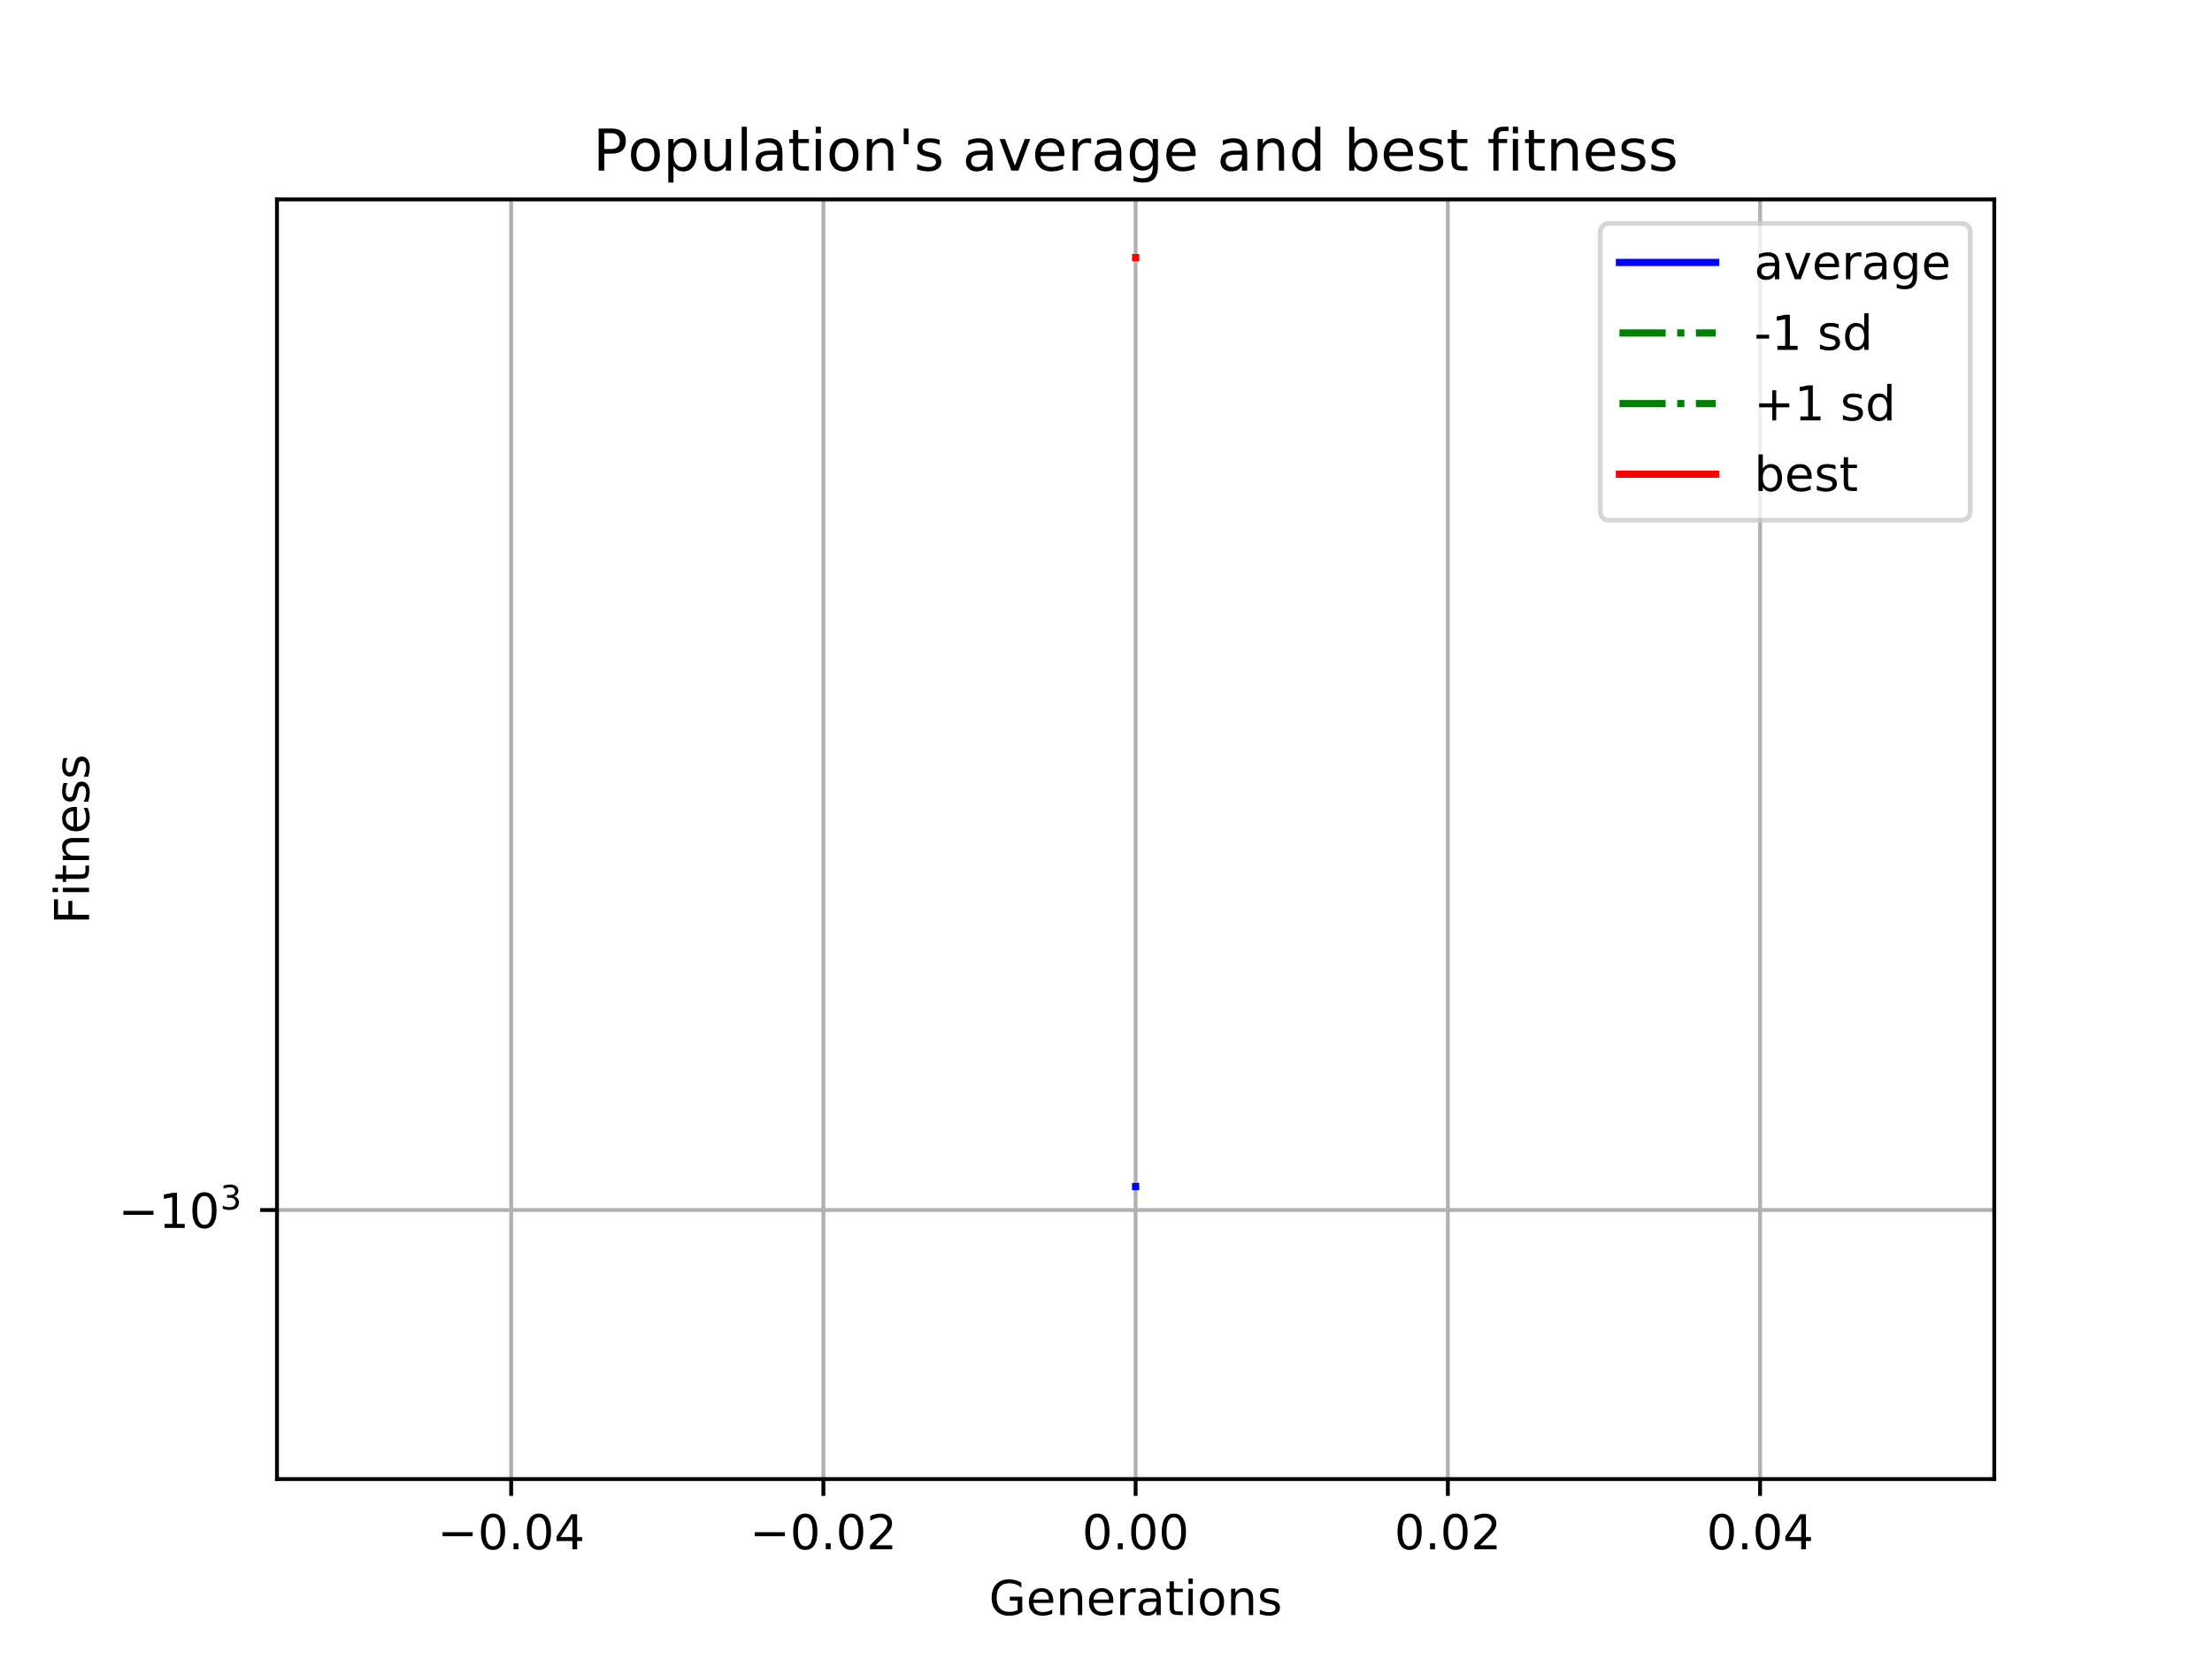
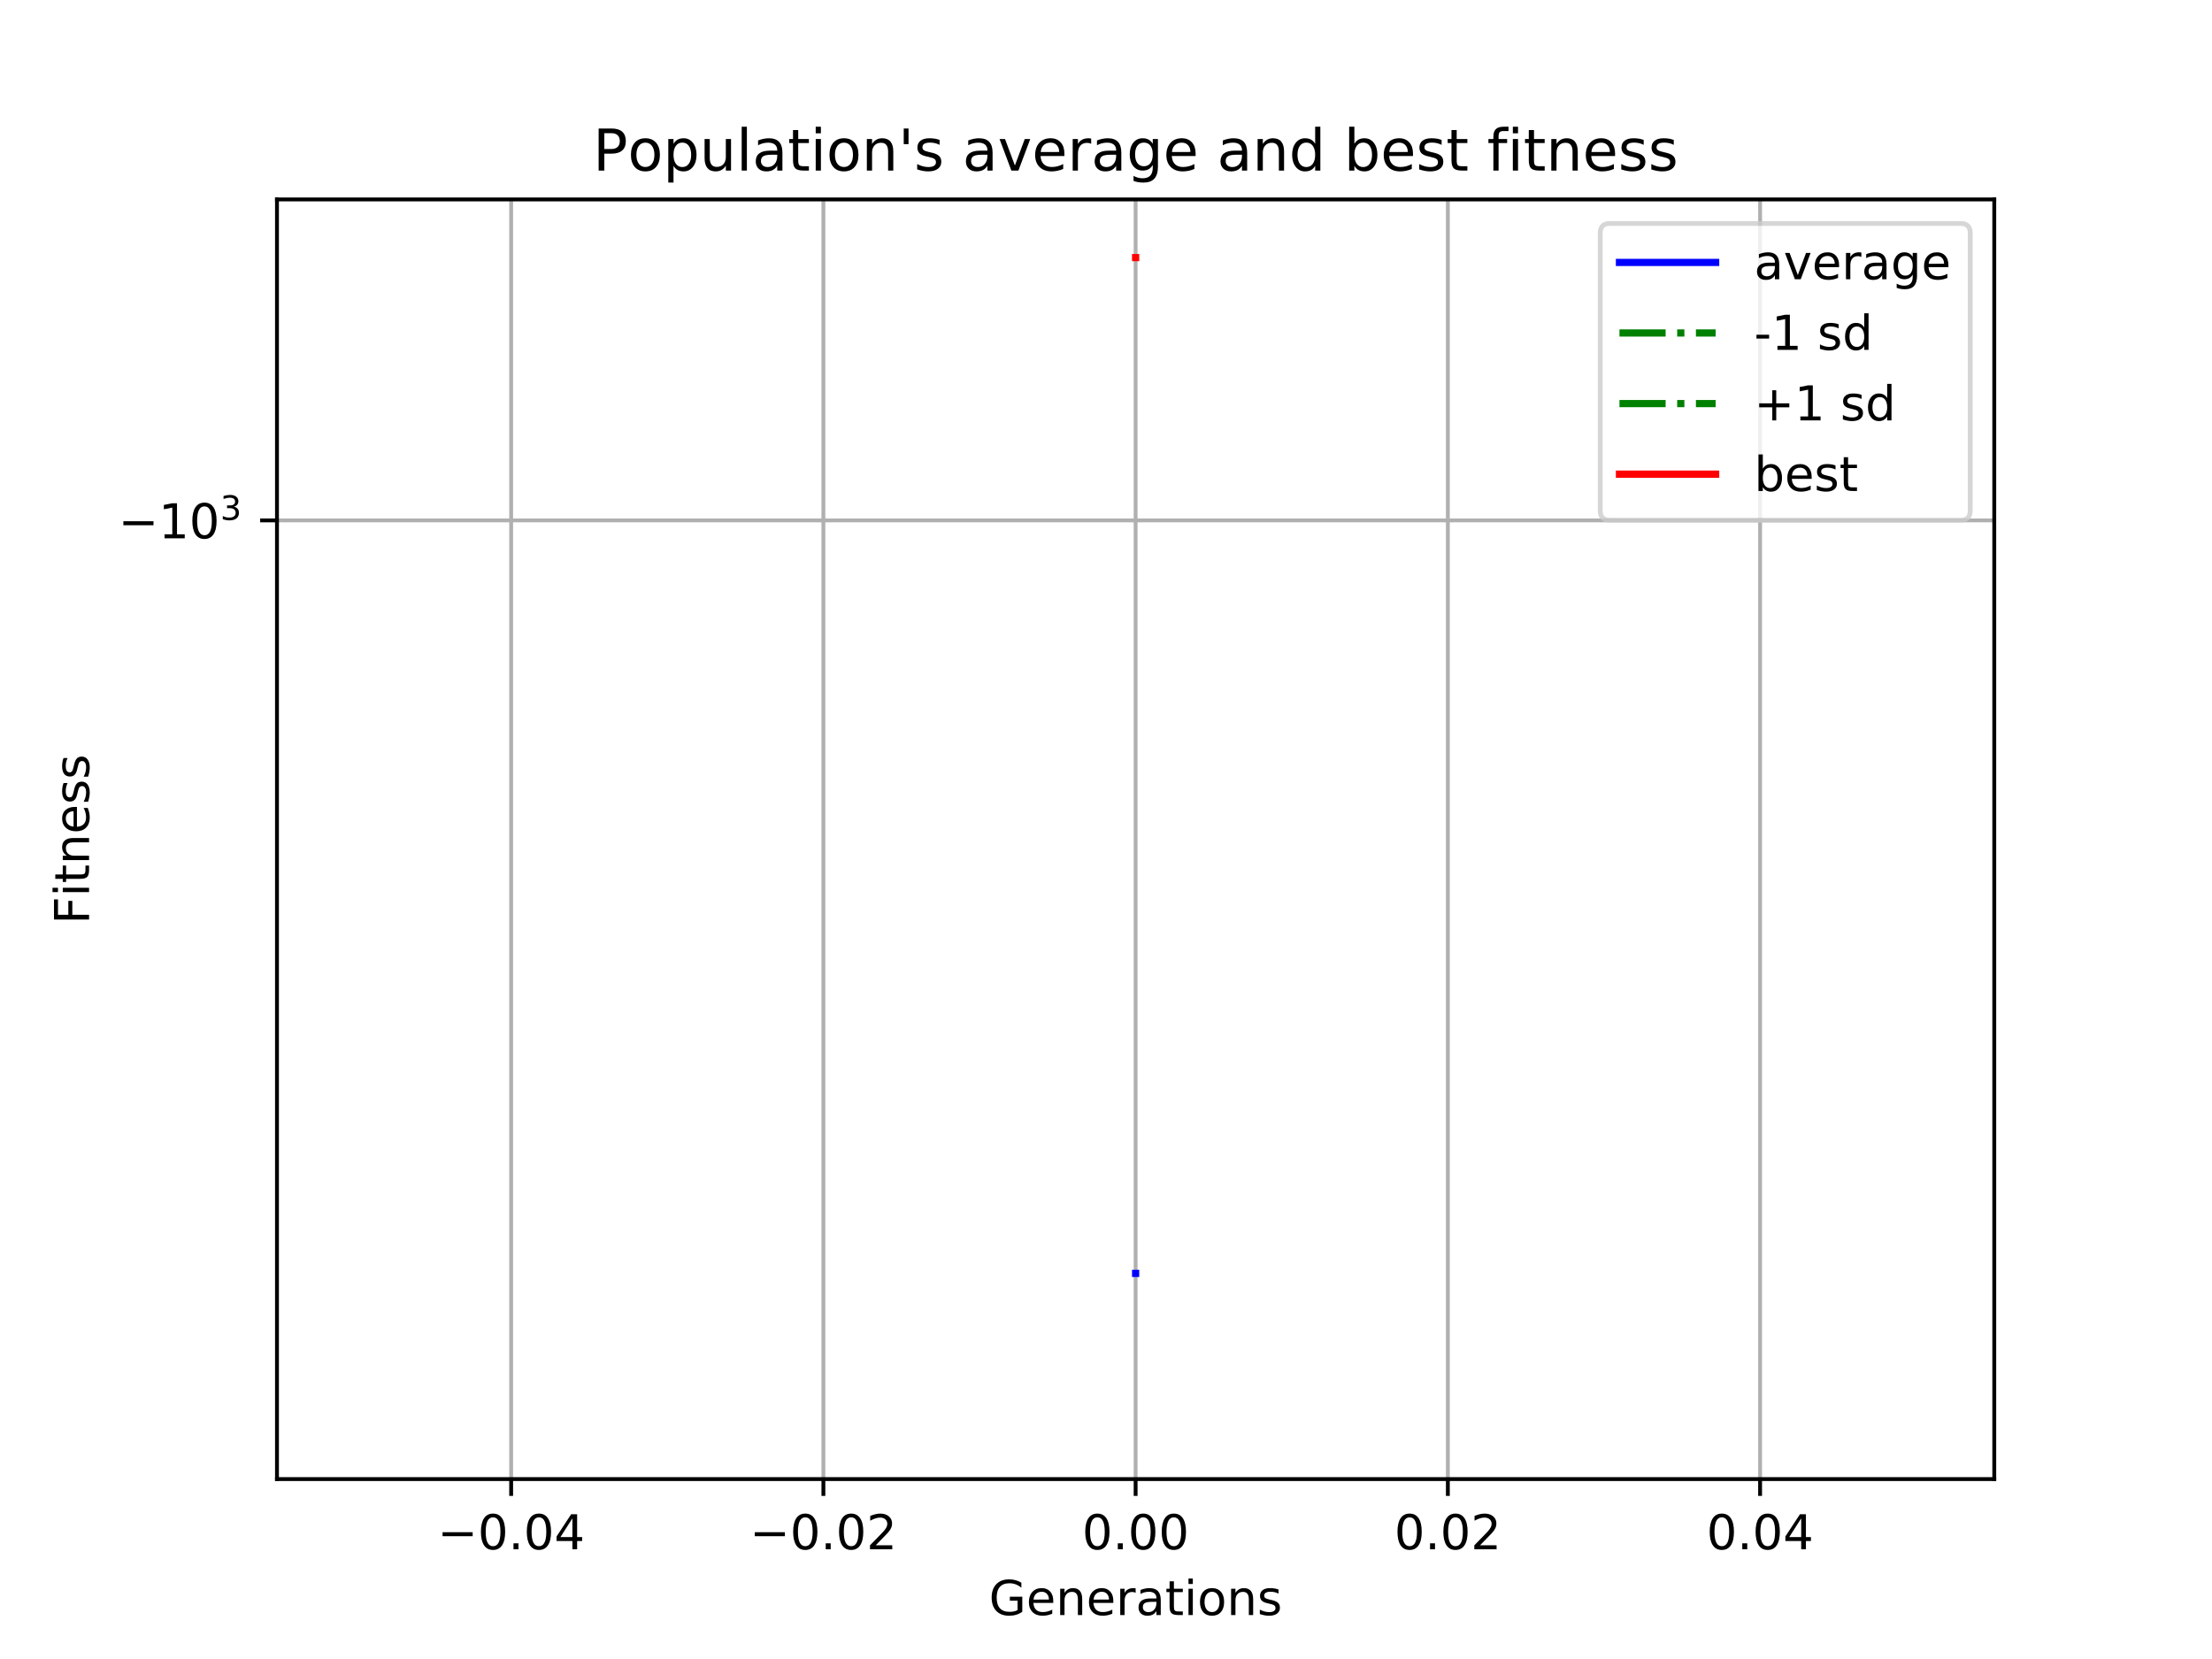
<svg xmlns="http://www.w3.org/2000/svg" xmlns:xlink="http://www.w3.org/1999/xlink" height="345pt" version="1.1" viewBox="0 0 460 345" width="460pt">
  <defs>
    <style type="text/css">
*{stroke-linecap:butt;stroke-linejoin:round;}
  </style>
  </defs>
  <g id="figure_1">
    <g id="patch_1">
      <path d="M 0 345.6  L 460.8 345.6  L 460.8 0  L 0 0  z " style="fill:#ffffff;" />
    </g>
    <g id="axes_1">
      <g id="patch_2">
        <path d="M 57.6 307.584  L 414.72 307.584  L 414.72 41.472  L 57.6 41.472  z " style="fill:#ffffff;" />
      </g>
      <g id="matplotlib.axis_1">
        <g id="xtick_1">
          <g id="line2d_1">
-             <path clip-path="url(#p57275ece87)" d="M 106.298 307.584  L 106.298 41.472  " style="fill:none;stroke:#b0b0b0;stroke-linecap:square;stroke-width:0.8;" />
+             <path clip-path="url(#pdf840aff8c)" d="M 106.298 307.584  L 106.298 41.472  " style="fill:none;stroke:#b0b0b0;stroke-linecap:square;stroke-width:0.8;" />
          </g>
          <g id="line2d_2">
            <defs>
-               <path d="M 0 0  L 0 3.5  " id="m7e0cd5bf60" style="stroke:#000000;stroke-width:0.8;" />
-             </defs>
-             <g>
-               <use style="stroke:#000000;stroke-width:0.8;" x="106.298" xlink:href="#m7e0cd5bf60" y="307.584" />
+               <path d="M 0 0  L 0 3.5  " id="m9846f89545" style="stroke:#000000;stroke-width:0.8;" />
+             </defs>
+             <g>
+               <use style="stroke:#000000;stroke-width:0.8;" x="106.298" xlink:href="#m9846f89545" y="307.584" />
            </g>
          </g>
          <g id="text_1">
            <defs>
              <path d="M 10.594 35.5  L 73.188 35.5  L 73.188 27.203  L 10.594 27.203  z " id="DejaVuSans-2212" />
              <path d="M 31.781 66.406  Q 24.172 66.406 20.328 58.906  Q 16.5 51.422 16.5 36.375  Q 16.5 21.391 20.328 13.891  Q 24.172 6.391 31.781 6.391  Q 39.453 6.391 43.281 13.891  Q 47.125 21.391 47.125 36.375  Q 47.125 51.422 43.281 58.906  Q 39.453 66.406 31.781 66.406  z M 31.781 74.219  Q 44.047 74.219 50.516 64.516  Q 56.984 54.828 56.984 36.375  Q 56.984 17.969 50.516 8.266  Q 44.047 -1.422 31.781 -1.422  Q 19.531 -1.422 13.062 8.266  Q 6.594 17.969 6.594 36.375  Q 6.594 54.828 13.062 64.516  Q 19.531 74.219 31.781 74.219  z " id="DejaVuSans-30" />
              <path d="M 10.688 12.406  L 21 12.406  L 21 0  L 10.688 0  z " id="DejaVuSans-2e" />
              <path d="M 37.797 64.312  L 12.891 25.391  L 37.797 25.391  z M 35.203 72.906  L 47.609 72.906  L 47.609 25.391  L 58.016 25.391  L 58.016 17.188  L 47.609 17.188  L 47.609 0  L 37.797 0  L 37.797 17.188  L 4.891 17.188  L 4.891 26.703  z " id="DejaVuSans-34" />
            </defs>
            <g transform="translate(90.97553 322.1824)scale(0.1 -0.1)">
              <use xlink:href="#DejaVuSans-2212" />
              <use x="83.789" xlink:href="#DejaVuSans-30" />
              <use x="147.412" xlink:href="#DejaVuSans-2e" />
              <use x="179.199" xlink:href="#DejaVuSans-30" />
              <use x="242.822" xlink:href="#DejaVuSans-34" />
            </g>
          </g>
        </g>
        <g id="xtick_2">
          <g id="line2d_3">
-             <path clip-path="url(#p57275ece87)" d="M 171.229 307.584  L 171.229 41.472  " style="fill:none;stroke:#b0b0b0;stroke-linecap:square;stroke-width:0.8;" />
+             <path clip-path="url(#pdf840aff8c)" d="M 171.229 307.584  L 171.229 41.472  " style="fill:none;stroke:#b0b0b0;stroke-linecap:square;stroke-width:0.8;" />
          </g>
          <g id="line2d_4">
            <g>
-               <use style="stroke:#000000;stroke-width:0.8;" x="171.229" xlink:href="#m7e0cd5bf60" y="307.584" />
+               <use style="stroke:#000000;stroke-width:0.8;" x="171.229" xlink:href="#m9846f89545" y="307.584" />
            </g>
          </g>
          <g id="text_2">
            <defs>
              <path d="M 19.188 8.297  L 53.609 8.297  L 53.609 0  L 7.328 0  L 7.328 8.297  Q 12.938 14.109 22.625 23.891  Q 32.328 33.688 34.812 36.531  Q 39.547 41.844 41.422 45.531  Q 43.312 49.219 43.312 52.781  Q 43.312 58.594 39.234 62.25  Q 35.156 65.922 28.609 65.922  Q 23.969 65.922 18.812 64.312  Q 13.672 62.703 7.812 59.422  L 7.812 69.391  Q 13.766 71.781 18.938 73  Q 24.125 74.219 28.422 74.219  Q 39.75 74.219 46.484 68.547  Q 53.219 62.891 53.219 53.422  Q 53.219 48.922 51.531 44.891  Q 49.859 40.875 45.406 35.406  Q 44.188 33.984 37.641 27.219  Q 31.109 20.453 19.188 8.297  z " id="DejaVuSans-32" />
            </defs>
            <g transform="translate(155.9064 322.1824)scale(0.1 -0.1)">
              <use xlink:href="#DejaVuSans-2212" />
              <use x="83.789" xlink:href="#DejaVuSans-30" />
              <use x="147.412" xlink:href="#DejaVuSans-2e" />
              <use x="179.199" xlink:href="#DejaVuSans-30" />
              <use x="242.822" xlink:href="#DejaVuSans-32" />
            </g>
          </g>
        </g>
        <g id="xtick_3">
          <g id="line2d_5">
-             <path clip-path="url(#p57275ece87)" d="M 236.16 307.584  L 236.16 41.472  " style="fill:none;stroke:#b0b0b0;stroke-linecap:square;stroke-width:0.8;" />
+             <path clip-path="url(#pdf840aff8c)" d="M 236.16 307.584  L 236.16 41.472  " style="fill:none;stroke:#b0b0b0;stroke-linecap:square;stroke-width:0.8;" />
          </g>
          <g id="line2d_6">
            <g>
-               <use style="stroke:#000000;stroke-width:0.8;" x="236.16" xlink:href="#m7e0cd5bf60" y="307.584" />
+               <use style="stroke:#000000;stroke-width:0.8;" x="236.16" xlink:href="#m9846f89545" y="307.584" />
            </g>
          </g>
          <g id="text_3">
            <g transform="translate(225.0272 322.1824)scale(0.1 -0.1)">
              <use xlink:href="#DejaVuSans-30" />
              <use x="63.623" xlink:href="#DejaVuSans-2e" />
              <use x="95.41" xlink:href="#DejaVuSans-30" />
              <use x="159.033" xlink:href="#DejaVuSans-30" />
            </g>
          </g>
        </g>
        <g id="xtick_4">
          <g id="line2d_7">
-             <path clip-path="url(#p57275ece87)" d="M 301.091 307.584  L 301.091 41.472  " style="fill:none;stroke:#b0b0b0;stroke-linecap:square;stroke-width:0.8;" />
+             <path clip-path="url(#pdf840aff8c)" d="M 301.091 307.584  L 301.091 41.472  " style="fill:none;stroke:#b0b0b0;stroke-linecap:square;stroke-width:0.8;" />
          </g>
          <g id="line2d_8">
            <g>
-               <use style="stroke:#000000;stroke-width:0.8;" x="301.091" xlink:href="#m7e0cd5bf60" y="307.584" />
+               <use style="stroke:#000000;stroke-width:0.8;" x="301.091" xlink:href="#m9846f89545" y="307.584" />
            </g>
          </g>
          <g id="text_4">
            <g transform="translate(289.9581 322.1824)scale(0.1 -0.1)">
              <use xlink:href="#DejaVuSans-30" />
              <use x="63.623" xlink:href="#DejaVuSans-2e" />
              <use x="95.41" xlink:href="#DejaVuSans-30" />
              <use x="159.033" xlink:href="#DejaVuSans-32" />
            </g>
          </g>
        </g>
        <g id="xtick_5">
          <g id="line2d_9">
-             <path clip-path="url(#p57275ece87)" d="M 366.022 307.584  L 366.022 41.472  " style="fill:none;stroke:#b0b0b0;stroke-linecap:square;stroke-width:0.8;" />
+             <path clip-path="url(#pdf840aff8c)" d="M 366.022 307.584  L 366.022 41.472  " style="fill:none;stroke:#b0b0b0;stroke-linecap:square;stroke-width:0.8;" />
          </g>
          <g id="line2d_10">
            <g>
-               <use style="stroke:#000000;stroke-width:0.8;" x="366.022" xlink:href="#m7e0cd5bf60" y="307.584" />
+               <use style="stroke:#000000;stroke-width:0.8;" x="366.022" xlink:href="#m9846f89545" y="307.584" />
            </g>
          </g>
          <g id="text_5">
            <g transform="translate(354.889 322.1824)scale(0.1 -0.1)">
              <use xlink:href="#DejaVuSans-30" />
              <use x="63.623" xlink:href="#DejaVuSans-2e" />
              <use x="95.41" xlink:href="#DejaVuSans-30" />
              <use x="159.033" xlink:href="#DejaVuSans-34" />
            </g>
          </g>
        </g>
        <g id="text_6">
          <defs>
            <path d="M 59.516 10.406  L 59.516 29.984  L 43.406 29.984  L 43.406 38.094  L 69.281 38.094  L 69.281 6.781  Q 63.578 2.734 56.688 0.656  Q 49.812 -1.422 42 -1.422  Q 24.906 -1.422 15.25 8.562  Q 5.609 18.562 5.609 36.375  Q 5.609 54.25 15.25 64.234  Q 24.906 74.219 42 74.219  Q 49.125 74.219 55.547 72.453  Q 61.969 70.703 67.391 67.281  L 67.391 56.781  Q 61.922 61.422 55.766 63.766  Q 49.609 66.109 42.828 66.109  Q 29.438 66.109 22.719 58.641  Q 16.016 51.172 16.016 36.375  Q 16.016 21.625 22.719 14.156  Q 29.438 6.688 42.828 6.688  Q 48.047 6.688 52.141 7.594  Q 56.25 8.5 59.516 10.406  z " id="DejaVuSans-47" />
            <path d="M 56.203 29.594  L 56.203 25.203  L 14.891 25.203  Q 15.484 15.922 20.484 11.062  Q 25.484 6.203 34.422 6.203  Q 39.594 6.203 44.453 7.469  Q 49.312 8.734 54.109 11.281  L 54.109 2.781  Q 49.266 0.734 44.188 -0.344  Q 39.109 -1.422 33.891 -1.422  Q 20.797 -1.422 13.156 6.188  Q 5.516 13.812 5.516 26.812  Q 5.516 40.234 12.766 48.109  Q 20.016 56 32.328 56  Q 43.359 56 49.781 48.891  Q 56.203 41.797 56.203 29.594  z M 47.219 32.234  Q 47.125 39.594 43.094 43.984  Q 39.062 48.391 32.422 48.391  Q 24.906 48.391 20.391 44.141  Q 15.875 39.891 15.188 32.172  z " id="DejaVuSans-65" />
            <path d="M 54.891 33.016  L 54.891 0  L 45.906 0  L 45.906 32.719  Q 45.906 40.484 42.875 44.328  Q 39.844 48.188 33.797 48.188  Q 26.516 48.188 22.312 43.547  Q 18.109 38.922 18.109 30.906  L 18.109 0  L 9.078 0  L 9.078 54.688  L 18.109 54.688  L 18.109 46.188  Q 21.344 51.125 25.703 53.562  Q 30.078 56 35.797 56  Q 45.219 56 50.047 50.172  Q 54.891 44.344 54.891 33.016  z " id="DejaVuSans-6e" />
            <path d="M 41.109 46.297  Q 39.594 47.172 37.812 47.578  Q 36.031 48 33.891 48  Q 26.266 48 22.188 43.047  Q 18.109 38.094 18.109 28.812  L 18.109 0  L 9.078 0  L 9.078 54.688  L 18.109 54.688  L 18.109 46.188  Q 20.953 51.172 25.484 53.578  Q 30.031 56 36.531 56  Q 37.453 56 38.578 55.875  Q 39.703 55.766 41.062 55.516  z " id="DejaVuSans-72" />
            <path d="M 34.281 27.484  Q 23.391 27.484 19.188 25  Q 14.984 22.516 14.984 16.5  Q 14.984 11.719 18.141 8.906  Q 21.297 6.109 26.703 6.109  Q 34.188 6.109 38.703 11.406  Q 43.219 16.703 43.219 25.484  L 43.219 27.484  z M 52.203 31.203  L 52.203 0  L 43.219 0  L 43.219 8.297  Q 40.141 3.328 35.547 0.953  Q 30.953 -1.422 24.312 -1.422  Q 15.922 -1.422 10.953 3.297  Q 6 8.016 6 15.922  Q 6 25.141 12.172 29.828  Q 18.359 34.516 30.609 34.516  L 43.219 34.516  L 43.219 35.406  Q 43.219 41.609 39.141 45  Q 35.062 48.391 27.688 48.391  Q 23 48.391 18.547 47.266  Q 14.109 46.141 10.016 43.891  L 10.016 52.203  Q 14.938 54.109 19.578 55.047  Q 24.219 56 28.609 56  Q 40.484 56 46.344 49.844  Q 52.203 43.703 52.203 31.203  z " id="DejaVuSans-61" />
            <path d="M 18.312 70.219  L 18.312 54.688  L 36.812 54.688  L 36.812 47.703  L 18.312 47.703  L 18.312 18.016  Q 18.312 11.328 20.141 9.422  Q 21.969 7.516 27.594 7.516  L 36.812 7.516  L 36.812 0  L 27.594 0  Q 17.188 0 13.234 3.875  Q 9.281 7.766 9.281 18.016  L 9.281 47.703  L 2.688 47.703  L 2.688 54.688  L 9.281 54.688  L 9.281 70.219  z " id="DejaVuSans-74" />
            <path d="M 9.422 54.688  L 18.406 54.688  L 18.406 0  L 9.422 0  z M 9.422 75.984  L 18.406 75.984  L 18.406 64.594  L 9.422 64.594  z " id="DejaVuSans-69" />
            <path d="M 30.609 48.391  Q 23.391 48.391 19.188 42.75  Q 14.984 37.109 14.984 27.297  Q 14.984 17.484 19.156 11.844  Q 23.344 6.203 30.609 6.203  Q 37.797 6.203 41.984 11.859  Q 46.188 17.531 46.188 27.297  Q 46.188 37.016 41.984 42.703  Q 37.797 48.391 30.609 48.391  z M 30.609 56  Q 42.328 56 49.016 48.375  Q 55.719 40.766 55.719 27.297  Q 55.719 13.875 49.016 6.219  Q 42.328 -1.422 30.609 -1.422  Q 18.844 -1.422 12.172 6.219  Q 5.516 13.875 5.516 27.297  Q 5.516 40.766 12.172 48.375  Q 18.844 56 30.609 56  z " id="DejaVuSans-6f" />
            <path d="M 44.281 53.078  L 44.281 44.578  Q 40.484 46.531 36.375 47.5  Q 32.281 48.484 27.875 48.484  Q 21.188 48.484 17.844 46.438  Q 14.5 44.391 14.5 40.281  Q 14.5 37.156 16.891 35.375  Q 19.281 33.594 26.516 31.984  L 29.594 31.297  Q 39.156 29.25 43.188 25.516  Q 47.219 21.781 47.219 15.094  Q 47.219 7.469 41.188 3.016  Q 35.156 -1.422 24.609 -1.422  Q 20.219 -1.422 15.453 -0.562  Q 10.688 0.297 5.422 2  L 5.422 11.281  Q 10.406 8.688 15.234 7.391  Q 20.062 6.109 24.812 6.109  Q 31.156 6.109 34.562 8.281  Q 37.984 10.453 37.984 14.406  Q 37.984 18.062 35.516 20.016  Q 33.062 21.969 24.703 23.781  L 21.578 24.516  Q 13.234 26.266 9.516 29.906  Q 5.812 33.547 5.812 39.891  Q 5.812 47.609 11.281 51.797  Q 16.75 56 26.812 56  Q 31.781 56 36.172 55.266  Q 40.578 54.547 44.281 53.078  z " id="DejaVuSans-73" />
          </defs>
          <g transform="translate(205.6623 335.8606)scale(0.1 -0.1)">
            <use xlink:href="#DejaVuSans-47" />
            <use x="77.49" xlink:href="#DejaVuSans-65" />
            <use x="139.014" xlink:href="#DejaVuSans-6e" />
            <use x="202.393" xlink:href="#DejaVuSans-65" />
            <use x="263.916" xlink:href="#DejaVuSans-72" />
            <use x="305.029" xlink:href="#DejaVuSans-61" />
            <use x="366.309" xlink:href="#DejaVuSans-74" />
            <use x="405.518" xlink:href="#DejaVuSans-69" />
            <use x="433.301" xlink:href="#DejaVuSans-6f" />
            <use x="494.482" xlink:href="#DejaVuSans-6e" />
            <use x="557.861" xlink:href="#DejaVuSans-73" />
          </g>
        </g>
      </g>
      <g id="matplotlib.axis_2">
        <g id="ytick_1">
          <g id="line2d_11">
-             <path clip-path="url(#p57275ece87)" d="M 57.6 251.631  L 414.72 251.631  " style="fill:none;stroke:#b0b0b0;stroke-linecap:square;stroke-width:0.8;" />
+             <path clip-path="url(#pdf840aff8c)" d="M 57.6 108.223  L 414.72 108.223  " style="fill:none;stroke:#b0b0b0;stroke-linecap:square;stroke-width:0.8;" />
          </g>
          <g id="line2d_12">
            <defs>
-               <path d="M 0 0  L -3.5 0  " id="mbf8570d2f4" style="stroke:#000000;stroke-width:0.8;" />
-             </defs>
-             <g>
-               <use style="stroke:#000000;stroke-width:0.8;" x="57.6" xlink:href="#mbf8570d2f4" y="251.631" />
+               <path d="M 0 0  L -3.5 0  " id="m21ba4704e2" style="stroke:#000000;stroke-width:0.8;" />
+             </defs>
+             <g>
+               <use style="stroke:#000000;stroke-width:0.8;" x="57.6" xlink:href="#m21ba4704e2" y="108.223" />
            </g>
          </g>
          <g id="text_7">
            <defs>
              <path d="M 12.406 8.297  L 28.516 8.297  L 28.516 63.922  L 10.984 60.406  L 10.984 69.391  L 28.422 72.906  L 38.281 72.906  L 38.281 8.297  L 54.391 8.297  L 54.391 0  L 12.406 0  z " id="DejaVuSans-31" />
              <path d="M 40.578 39.312  Q 47.656 37.797 51.625 33  Q 55.609 28.219 55.609 21.188  Q 55.609 10.406 48.188 4.484  Q 40.766 -1.422 27.094 -1.422  Q 22.516 -1.422 17.656 -0.516  Q 12.797 0.391 7.625 2.203  L 7.625 11.719  Q 11.719 9.328 16.594 8.109  Q 21.484 6.891 26.812 6.891  Q 36.078 6.891 40.938 10.547  Q 45.797 14.203 45.797 21.188  Q 45.797 27.641 41.281 31.266  Q 36.766 34.906 28.719 34.906  L 20.219 34.906  L 20.219 43.016  L 29.109 43.016  Q 36.375 43.016 40.234 45.922  Q 44.094 48.828 44.094 54.297  Q 44.094 59.906 40.109 62.906  Q 36.141 65.922 28.719 65.922  Q 24.656 65.922 20.016 65.031  Q 15.375 64.156 9.812 62.312  L 9.812 71.094  Q 15.438 72.656 20.344 73.438  Q 25.25 74.219 29.594 74.219  Q 40.828 74.219 47.359 69.109  Q 53.906 64.016 53.906 55.328  Q 53.906 49.266 50.438 45.094  Q 46.969 40.922 40.578 39.312  z " id="DejaVuSans-33" />
            </defs>
-             <g transform="translate(24.6 255.4297)scale(0.1 -0.1)">
+             <g transform="translate(24.6 112.0223)scale(0.1 -0.1)">
              <use transform="translate(0 0.765625)" xlink:href="#DejaVuSans-2212" />
              <use transform="translate(83.78906 0.765625)" xlink:href="#DejaVuSans-31" />
              <use transform="translate(147.4121 0.765625)" xlink:href="#DejaVuSans-30" />
              <use transform="translate(211.9922 39.04688)scale(0.7)" xlink:href="#DejaVuSans-33" />
            </g>
          </g>
        </g>
        <g id="ytick_2">
          <g id="line2d_13">
            <defs>
-               <path d="M 0 0  L -2 0  " id="m9952f1b496" style="stroke:#000000;stroke-width:0.6;" />
-             </defs>
-             <g>
-               <use style="stroke:#000000;stroke-width:0.6;" x="57.6" xlink:href="#m9952f1b496" y="251.631" />
+               <path d="M 0 0  L -2 0  " id="mab6f1703f7" style="stroke:#000000;stroke-width:0.6;" />
+             </defs>
+             <g>
+               <use style="stroke:#000000;stroke-width:0.6;" x="57.6" xlink:href="#mab6f1703f7" y="108.223" />
            </g>
          </g>
        </g>
        <g id="text_8">
          <defs>
            <path d="M 9.812 72.906  L 51.703 72.906  L 51.703 64.594  L 19.672 64.594  L 19.672 43.109  L 48.578 43.109  L 48.578 34.812  L 19.672 34.812  L 19.672 0  L 9.812 0  z " id="DejaVuSans-46" />
          </defs>
          <g transform="translate(18.52031 192.2022)rotate(-90)scale(0.1 -0.1)">
            <use xlink:href="#DejaVuSans-46" />
            <use x="57.41" xlink:href="#DejaVuSans-69" />
            <use x="85.193" xlink:href="#DejaVuSans-74" />
            <use x="124.402" xlink:href="#DejaVuSans-6e" />
            <use x="187.781" xlink:href="#DejaVuSans-65" />
            <use x="249.305" xlink:href="#DejaVuSans-73" />
            <use x="301.404" xlink:href="#DejaVuSans-73" />
          </g>
        </g>
      </g>
      <g id="line2d_14">
-         <path clip-path="url(#p57275ece87)" d="M 236.16 246.747  " style="fill:none;stroke:#0000ff;stroke-linecap:square;stroke-width:1.5;" />
+         <path clip-path="url(#pdf840aff8c)" d="M 236.16 264.808  " style="fill:none;stroke:#0000ff;stroke-linecap:square;stroke-width:1.5;" />
      </g>
      <g id="line2d_15">
-         <path clip-path="url(#p57275ece87)" d="M 236.16 295.488  " style="fill:none;stroke:#008000;stroke-dasharray:9.6,2.4,1.5,2.4;stroke-dashoffset:0;stroke-width:1.5;" />
+         <path clip-path="url(#pdf840aff8c)" d="M 236.16 295.488  " style="fill:none;stroke:#008000;stroke-dasharray:9.6,2.4,1.5,2.4;stroke-dashoffset:0;stroke-width:1.5;" />
      </g>
      <g id="line2d_16">
-         <path clip-path="url(#p57275ece87)" d="M 236.16 142.122  " style="fill:none;stroke:#008000;stroke-dasharray:9.6,2.4,1.5,2.4;stroke-dashoffset:0;stroke-width:1.5;" />
+         <path clip-path="url(#pdf840aff8c)" d="M 236.16 231.58  " style="fill:none;stroke:#008000;stroke-dasharray:9.6,2.4,1.5,2.4;stroke-dashoffset:0;stroke-width:1.5;" />
      </g>
      <g id="line2d_17">
-         <path clip-path="url(#p57275ece87)" d="M 236.16 53.568  " style="fill:none;stroke:#ff0000;stroke-linecap:square;stroke-width:1.5;" />
+         <path clip-path="url(#pdf840aff8c)" d="M 236.16 53.568  " style="fill:none;stroke:#ff0000;stroke-linecap:square;stroke-width:1.5;" />
      </g>
      <g id="patch_3">
        <path d="M 57.6 307.584  L 57.6 41.472  " style="fill:none;stroke:#000000;stroke-linecap:square;stroke-linejoin:miter;stroke-width:0.8;" />
      </g>
      <g id="patch_4">
        <path d="M 414.72 307.584  L 414.72 41.472  " style="fill:none;stroke:#000000;stroke-linecap:square;stroke-linejoin:miter;stroke-width:0.8;" />
      </g>
      <g id="patch_5">
        <path d="M 57.6 307.584  L 414.72 307.584  " style="fill:none;stroke:#000000;stroke-linecap:square;stroke-linejoin:miter;stroke-width:0.8;" />
      </g>
      <g id="patch_6">
        <path d="M 57.6 41.472  L 414.72 41.472  " style="fill:none;stroke:#000000;stroke-linecap:square;stroke-linejoin:miter;stroke-width:0.8;" />
      </g>
      <g id="text_9">
        <defs>
          <path d="M 19.672 64.797  L 19.672 37.406  L 32.078 37.406  Q 38.969 37.406 42.719 40.969  Q 46.484 44.531 46.484 51.125  Q 46.484 57.672 42.719 61.234  Q 38.969 64.797 32.078 64.797  z M 9.812 72.906  L 32.078 72.906  Q 44.344 72.906 50.609 67.359  Q 56.891 61.812 56.891 51.125  Q 56.891 40.328 50.609 34.812  Q 44.344 29.297 32.078 29.297  L 19.672 29.297  L 19.672 0  L 9.812 0  z " id="DejaVuSans-50" />
          <path d="M 18.109 8.203  L 18.109 -20.797  L 9.078 -20.797  L 9.078 54.688  L 18.109 54.688  L 18.109 46.391  Q 20.953 51.266 25.266 53.625  Q 29.594 56 35.594 56  Q 45.562 56 51.781 48.094  Q 58.016 40.188 58.016 27.297  Q 58.016 14.406 51.781 6.484  Q 45.562 -1.422 35.594 -1.422  Q 29.594 -1.422 25.266 0.953  Q 20.953 3.328 18.109 8.203  z M 48.688 27.297  Q 48.688 37.203 44.609 42.844  Q 40.531 48.484 33.406 48.484  Q 26.266 48.484 22.188 42.844  Q 18.109 37.203 18.109 27.297  Q 18.109 17.391 22.188 11.75  Q 26.266 6.109 33.406 6.109  Q 40.531 6.109 44.609 11.75  Q 48.688 17.391 48.688 27.297  z " id="DejaVuSans-70" />
          <path d="M 8.5 21.578  L 8.5 54.688  L 17.484 54.688  L 17.484 21.922  Q 17.484 14.156 20.5 10.266  Q 23.531 6.391 29.594 6.391  Q 36.859 6.391 41.078 11.031  Q 45.312 15.672 45.312 23.688  L 45.312 54.688  L 54.297 54.688  L 54.297 0  L 45.312 0  L 45.312 8.406  Q 42.047 3.422 37.719 1  Q 33.406 -1.422 27.688 -1.422  Q 18.266 -1.422 13.375 4.438  Q 8.5 10.297 8.5 21.578  z M 31.109 56  z " id="DejaVuSans-75" />
          <path d="M 9.422 75.984  L 18.406 75.984  L 18.406 0  L 9.422 0  z " id="DejaVuSans-6c" />
          <path d="M 17.922 72.906  L 17.922 45.797  L 9.625 45.797  L 9.625 72.906  z " id="DejaVuSans-27" />
          <path id="DejaVuSans-20" />
          <path d="M 2.984 54.688  L 12.5 54.688  L 29.594 8.797  L 46.688 54.688  L 56.203 54.688  L 35.688 0  L 23.484 0  z " id="DejaVuSans-76" />
          <path d="M 45.406 27.984  Q 45.406 37.75 41.375 43.109  Q 37.359 48.484 30.078 48.484  Q 22.859 48.484 18.828 43.109  Q 14.797 37.75 14.797 27.984  Q 14.797 18.266 18.828 12.891  Q 22.859 7.516 30.078 7.516  Q 37.359 7.516 41.375 12.891  Q 45.406 18.266 45.406 27.984  z M 54.391 6.781  Q 54.391 -7.172 48.188 -13.984  Q 42 -20.797 29.203 -20.797  Q 24.469 -20.797 20.266 -20.094  Q 16.062 -19.391 12.109 -17.922  L 12.109 -9.188  Q 16.062 -11.328 19.922 -12.344  Q 23.781 -13.375 27.781 -13.375  Q 36.625 -13.375 41.016 -8.766  Q 45.406 -4.156 45.406 5.172  L 45.406 9.625  Q 42.625 4.781 38.281 2.391  Q 33.938 0 27.875 0  Q 17.828 0 11.672 7.656  Q 5.516 15.328 5.516 27.984  Q 5.516 40.672 11.672 48.328  Q 17.828 56 27.875 56  Q 33.938 56 38.281 53.609  Q 42.625 51.219 45.406 46.391  L 45.406 54.688  L 54.391 54.688  z " id="DejaVuSans-67" />
          <path d="M 45.406 46.391  L 45.406 75.984  L 54.391 75.984  L 54.391 0  L 45.406 0  L 45.406 8.203  Q 42.578 3.328 38.25 0.953  Q 33.938 -1.422 27.875 -1.422  Q 17.969 -1.422 11.734 6.484  Q 5.516 14.406 5.516 27.297  Q 5.516 40.188 11.734 48.094  Q 17.969 56 27.875 56  Q 33.938 56 38.25 53.625  Q 42.578 51.266 45.406 46.391  z M 14.797 27.297  Q 14.797 17.391 18.875 11.75  Q 22.953 6.109 30.078 6.109  Q 37.203 6.109 41.297 11.75  Q 45.406 17.391 45.406 27.297  Q 45.406 37.203 41.297 42.844  Q 37.203 48.484 30.078 48.484  Q 22.953 48.484 18.875 42.844  Q 14.797 37.203 14.797 27.297  z " id="DejaVuSans-64" />
          <path d="M 48.688 27.297  Q 48.688 37.203 44.609 42.844  Q 40.531 48.484 33.406 48.484  Q 26.266 48.484 22.188 42.844  Q 18.109 37.203 18.109 27.297  Q 18.109 17.391 22.188 11.75  Q 26.266 6.109 33.406 6.109  Q 40.531 6.109 44.609 11.75  Q 48.688 17.391 48.688 27.297  z M 18.109 46.391  Q 20.953 51.266 25.266 53.625  Q 29.594 56 35.594 56  Q 45.562 56 51.781 48.094  Q 58.016 40.188 58.016 27.297  Q 58.016 14.406 51.781 6.484  Q 45.562 -1.422 35.594 -1.422  Q 29.594 -1.422 25.266 0.953  Q 20.953 3.328 18.109 8.203  L 18.109 0  L 9.078 0  L 9.078 75.984  L 18.109 75.984  z " id="DejaVuSans-62" />
          <path d="M 37.109 75.984  L 37.109 68.5  L 28.516 68.5  Q 23.688 68.5 21.797 66.547  Q 19.922 64.594 19.922 59.516  L 19.922 54.688  L 34.719 54.688  L 34.719 47.703  L 19.922 47.703  L 19.922 0  L 10.891 0  L 10.891 47.703  L 2.297 47.703  L 2.297 54.688  L 10.891 54.688  L 10.891 58.5  Q 10.891 67.625 15.141 71.797  Q 19.391 75.984 28.609 75.984  z " id="DejaVuSans-66" />
        </defs>
        <g transform="translate(123.315 35.472)scale(0.12 -0.12)">
          <use xlink:href="#DejaVuSans-50" />
          <use x="60.256" xlink:href="#DejaVuSans-6f" />
          <use x="121.438" xlink:href="#DejaVuSans-70" />
          <use x="184.914" xlink:href="#DejaVuSans-75" />
          <use x="248.293" xlink:href="#DejaVuSans-6c" />
          <use x="276.076" xlink:href="#DejaVuSans-61" />
          <use x="337.355" xlink:href="#DejaVuSans-74" />
          <use x="376.564" xlink:href="#DejaVuSans-69" />
          <use x="404.348" xlink:href="#DejaVuSans-6f" />
          <use x="465.529" xlink:href="#DejaVuSans-6e" />
          <use x="528.908" xlink:href="#DejaVuSans-27" />
          <use x="556.398" xlink:href="#DejaVuSans-73" />
          <use x="608.498" xlink:href="#DejaVuSans-20" />
          <use x="640.285" xlink:href="#DejaVuSans-61" />
          <use x="701.564" xlink:href="#DejaVuSans-76" />
          <use x="760.744" xlink:href="#DejaVuSans-65" />
          <use x="822.268" xlink:href="#DejaVuSans-72" />
          <use x="863.381" xlink:href="#DejaVuSans-61" />
          <use x="924.66" xlink:href="#DejaVuSans-67" />
          <use x="988.137" xlink:href="#DejaVuSans-65" />
          <use x="1049.66" xlink:href="#DejaVuSans-20" />
          <use x="1081.447" xlink:href="#DejaVuSans-61" />
          <use x="1142.727" xlink:href="#DejaVuSans-6e" />
          <use x="1206.105" xlink:href="#DejaVuSans-64" />
          <use x="1269.582" xlink:href="#DejaVuSans-20" />
          <use x="1301.369" xlink:href="#DejaVuSans-62" />
          <use x="1364.846" xlink:href="#DejaVuSans-65" />
          <use x="1426.369" xlink:href="#DejaVuSans-73" />
          <use x="1478.469" xlink:href="#DejaVuSans-74" />
          <use x="1517.678" xlink:href="#DejaVuSans-20" />
          <use x="1549.465" xlink:href="#DejaVuSans-66" />
          <use x="1584.67" xlink:href="#DejaVuSans-69" />
          <use x="1612.453" xlink:href="#DejaVuSans-74" />
          <use x="1651.662" xlink:href="#DejaVuSans-6e" />
          <use x="1715.041" xlink:href="#DejaVuSans-65" />
          <use x="1776.564" xlink:href="#DejaVuSans-73" />
          <use x="1828.664" xlink:href="#DejaVuSans-73" />
        </g>
      </g>
      <g id="legend_1">
        <g id="patch_7">
          <path d="M 334.779 108.184  L 407.72 108.184  Q 409.72 108.184 409.72 106.184  L 409.72 48.472  Q 409.72 46.472 407.72 46.472  L 334.779 46.472  Q 332.779 46.472 332.779 48.472  L 332.779 106.184  Q 332.779 108.184 334.779 108.184  z " style="fill:#ffffff;opacity:0.8;stroke:#cccccc;stroke-linejoin:miter;" />
        </g>
        <g id="line2d_18">
          <path d="M 336.779 54.57  L 356.779 54.57  " style="fill:none;stroke:#0000ff;stroke-linecap:square;stroke-width:1.5;" />
        </g>
        <g id="line2d_19" />
        <g id="text_10">
          <g transform="translate(364.7794 58.07044)scale(0.1 -0.1)">
            <use xlink:href="#DejaVuSans-61" />
            <use x="61.279" xlink:href="#DejaVuSans-76" />
            <use x="120.459" xlink:href="#DejaVuSans-65" />
            <use x="181.982" xlink:href="#DejaVuSans-72" />
            <use x="223.096" xlink:href="#DejaVuSans-61" />
            <use x="284.375" xlink:href="#DejaVuSans-67" />
            <use x="347.852" xlink:href="#DejaVuSans-65" />
          </g>
        </g>
        <g id="line2d_20">
          <path d="M 336.779 69.249  L 356.779 69.249  " style="fill:none;stroke:#008000;stroke-dasharray:9.6,2.4,1.5,2.4;stroke-dashoffset:0;stroke-width:1.5;" />
        </g>
        <g id="line2d_21" />
        <g id="text_11">
          <defs>
            <path d="M 4.891 31.391  L 31.203 31.391  L 31.203 23.391  L 4.891 23.391  z " id="DejaVuSans-2d" />
          </defs>
          <g transform="translate(364.7794 72.74856)scale(0.1 -0.1)">
            <use xlink:href="#DejaVuSans-2d" />
            <use x="36.084" xlink:href="#DejaVuSans-31" />
            <use x="99.707" xlink:href="#DejaVuSans-20" />
            <use x="131.494" xlink:href="#DejaVuSans-73" />
            <use x="183.594" xlink:href="#DejaVuSans-64" />
          </g>
        </g>
        <g id="line2d_22">
          <path d="M 336.779 83.927  L 356.779 83.927  " style="fill:none;stroke:#008000;stroke-dasharray:9.6,2.4,1.5,2.4;stroke-dashoffset:0;stroke-width:1.5;" />
        </g>
        <g id="line2d_23" />
        <g id="text_12">
          <defs>
            <path d="M 46 62.703  L 46 35.5  L 73.188 35.5  L 73.188 27.203  L 46 27.203  L 46 0  L 37.797 0  L 37.797 27.203  L 10.594 27.203  L 10.594 35.5  L 37.797 35.5  L 37.797 62.703  z " id="DejaVuSans-2b" />
          </defs>
          <g transform="translate(364.7794 87.42669)scale(0.1 -0.1)">
            <use xlink:href="#DejaVuSans-2b" />
            <use x="83.789" xlink:href="#DejaVuSans-31" />
            <use x="147.412" xlink:href="#DejaVuSans-20" />
            <use x="179.199" xlink:href="#DejaVuSans-73" />
            <use x="231.299" xlink:href="#DejaVuSans-64" />
          </g>
        </g>
        <g id="line2d_24">
          <path d="M 336.779 98.605  L 356.779 98.605  " style="fill:none;stroke:#ff0000;stroke-linecap:square;stroke-width:1.5;" />
        </g>
        <g id="line2d_25" />
        <g id="text_13">
          <g transform="translate(364.7794 102.1048)scale(0.1 -0.1)">
            <use xlink:href="#DejaVuSans-62" />
            <use x="63.477" xlink:href="#DejaVuSans-65" />
            <use x="125" xlink:href="#DejaVuSans-73" />
            <use x="177.1" xlink:href="#DejaVuSans-74" />
          </g>
        </g>
      </g>
    </g>
  </g>
  <defs>
-     <clipPath id="p57275ece87">
+     <clipPath id="pdf840aff8c">
      <rect height="266.112" width="357.12" x="57.6" y="41.472" />
    </clipPath>
  </defs>
</svg>
